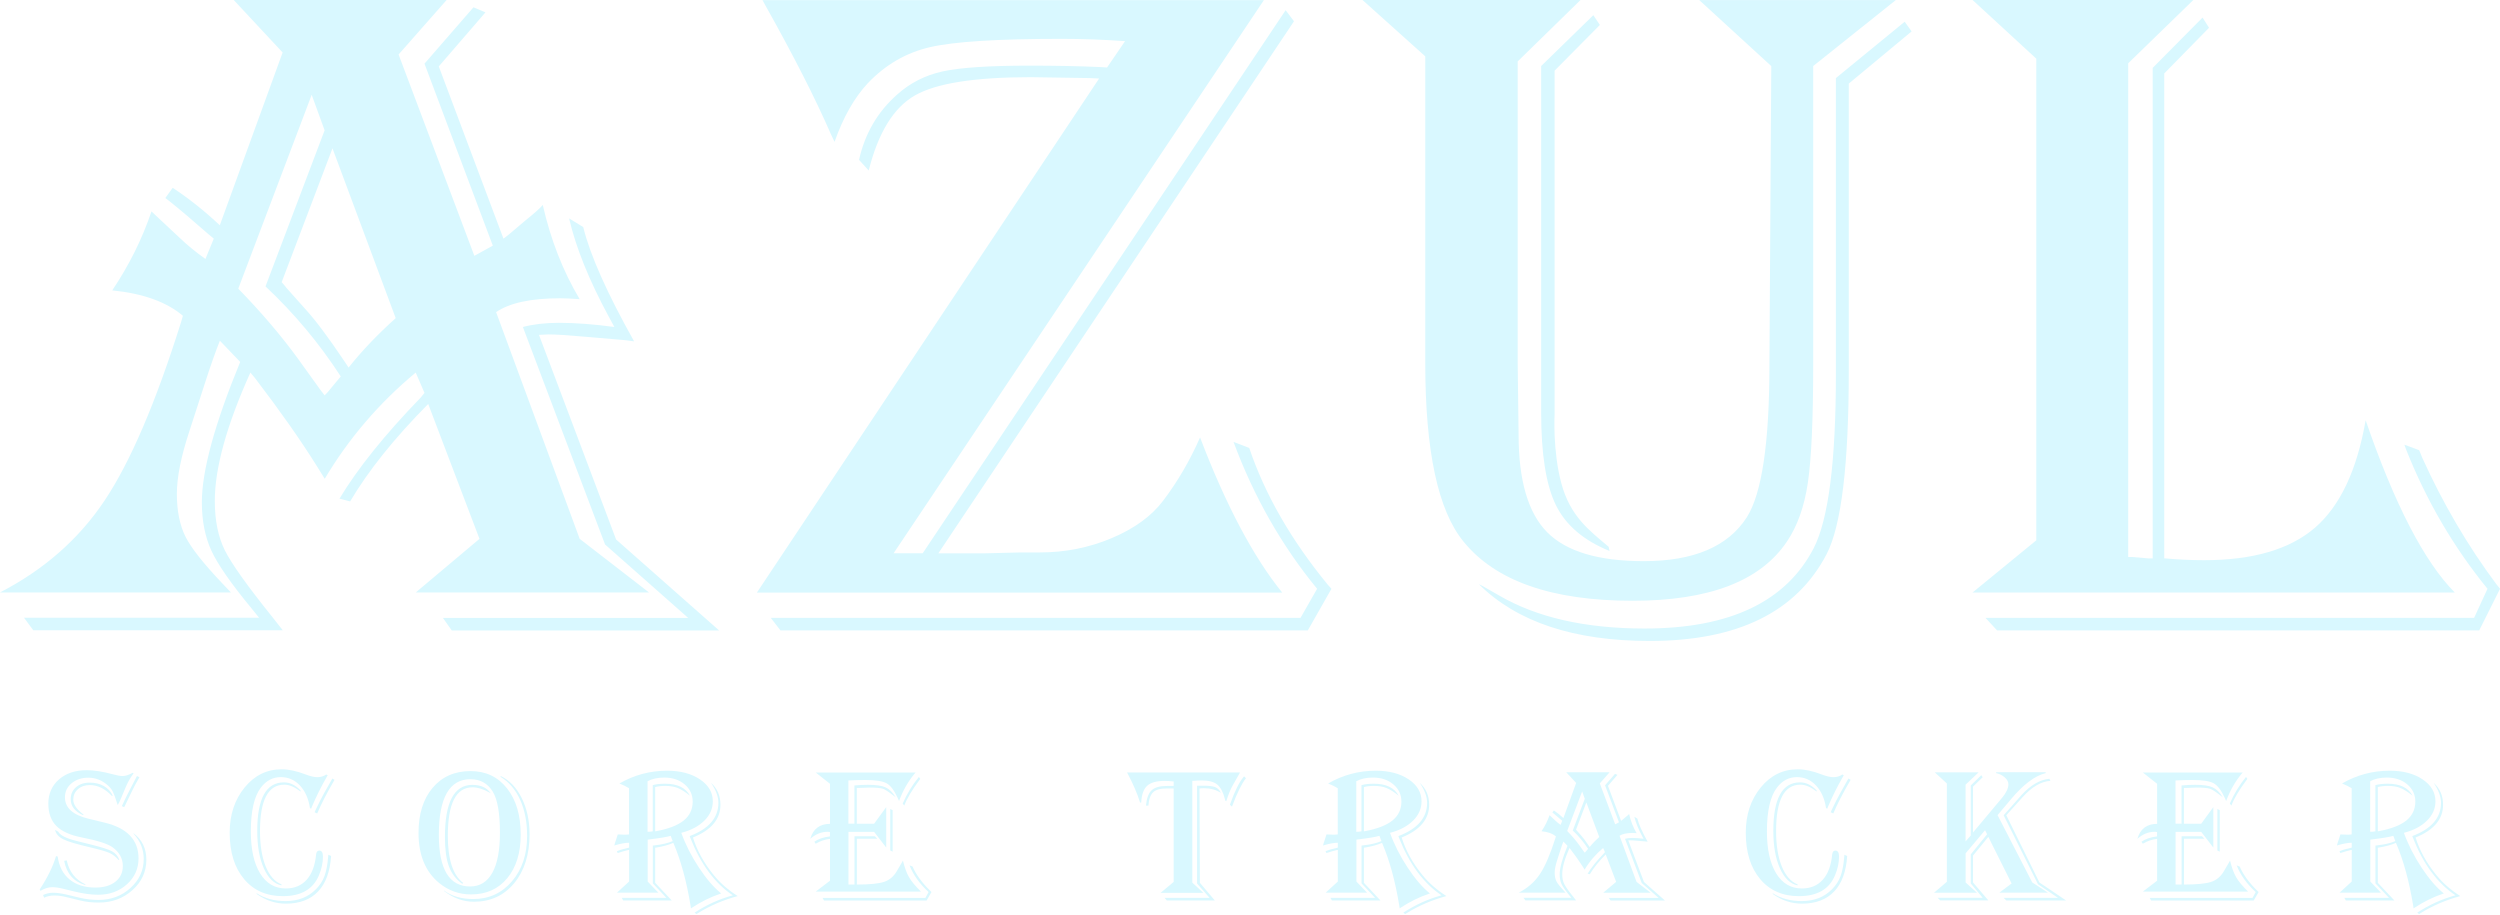
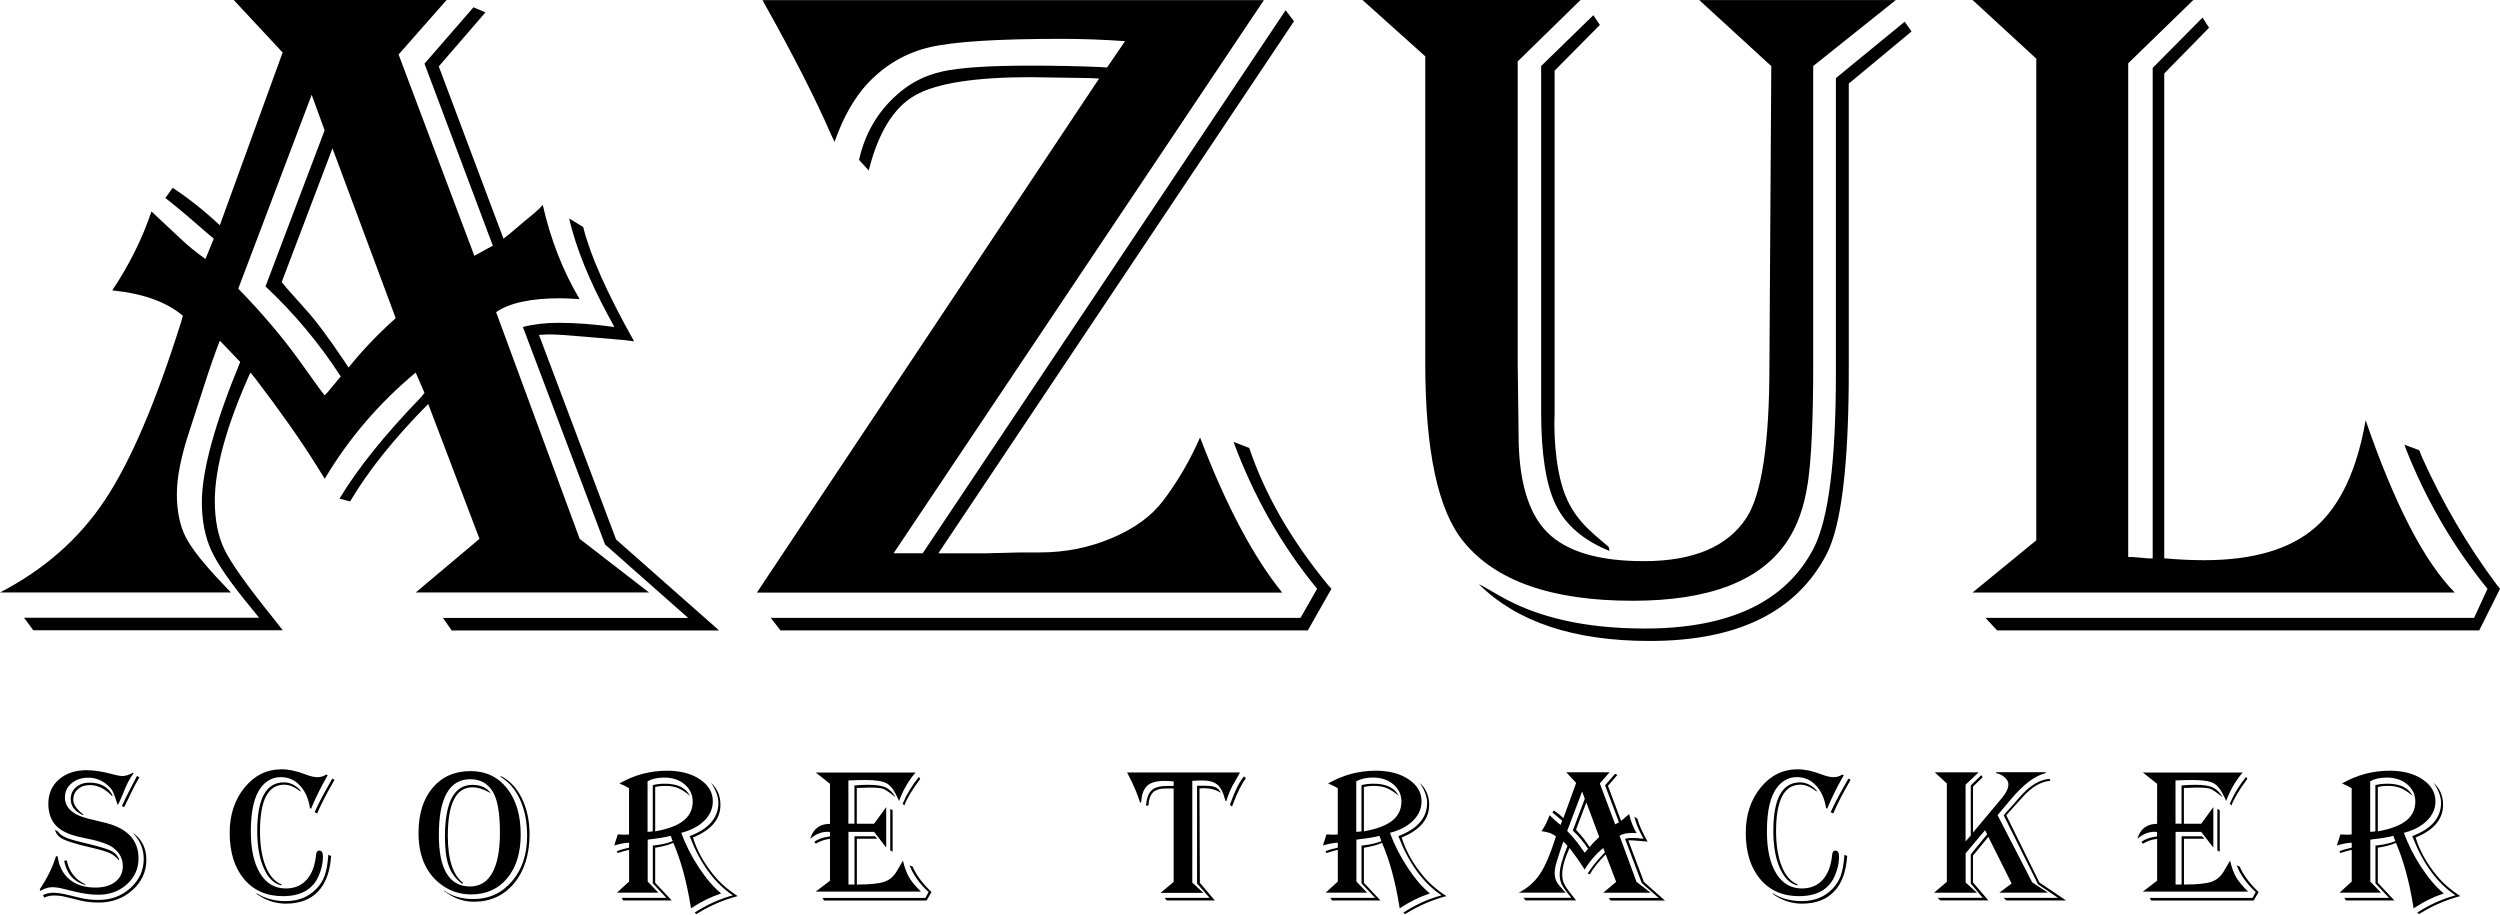
<svg xmlns="http://www.w3.org/2000/svg" id="Ebene_1" viewBox="0 0 390 142.6">
-   <defs>
-     <style>.cls-1{fill:#d9f8ff;}</style>
-   </defs>
  <g>
    <path class="cls-1" d="M69.67,0l-7.49,8.5,11.82,31.41,2.88-1.59-10.66-28.39,7.64-8.79,1.87,.79-7.28,8.43,10.09,26.87c.58-.43,.91-.7,1.01-.79l2.38-2.02c1.44-1.15,2.35-1.97,2.74-2.45,1.25,5.48,3.17,10.37,5.76,14.7-1.39-.1-2.4-.14-3.03-.14-4.56,0-7.9,.72-10.01,2.16l13.04,35.37,10.81,8.36h-36.38l9.94-8.36-8-21.04c-5.28,5.33-9.34,10.4-12.18,15.2l-1.66-.43c2.83-4.71,7.06-9.97,12.68-15.78l.58-.72-1.37-3.17c-5.72,4.76-10.45,10.28-14.19,16.57l-1.3-2.09c-2.5-3.99-5.69-8.53-9.58-13.62l-.72-.86c-3.7,8.21-5.55,14.89-5.55,20.03,0,3.03,.52,5.58,1.55,7.67,1.03,2.09,3.52,5.58,7.46,10.48,.34,.43,.86,1.11,1.59,2.02H5.19l-1.44-1.95H40.42l-1.22-1.51c-3.17-3.84-5.25-6.83-6.23-8.97-.98-2.14-1.48-4.65-1.48-7.53,0-4.9,1.99-12.2,5.98-21.9l-3.17-3.31c-.62,1.54-1.42,3.79-2.38,6.77l-2.38,7.35c-1.3,3.94-1.95,7.2-1.95,9.8s.46,4.92,1.37,6.7c.91,1.78,2.83,4.2,5.76,7.28,.29,.29,.72,.75,1.3,1.37H0c6.87-3.55,12.31-8.33,16.32-14.34,4.01-6,7.98-15.27,11.92-27.81l.29-1.01c-2.55-2.16-6.22-3.48-11.02-3.96,2.64-3.94,4.68-8.04,6.12-12.32,.67,.62,1.08,1.01,1.22,1.15l3.24,3.03c1.1,1.06,2.42,2.14,3.96,3.24l1.3-3.17-.86-.72c-2.4-2.11-4.42-3.82-6.05-5.12l-.65-.5,1.15-1.59c2.55,1.68,4.99,3.63,7.35,5.84l9.8-26.95L36.46,0h33.21Zm-21.04,14.77l-11.46,30.26c3.65,3.75,6.8,7.45,9.44,11.1l3.31,4.61s.29,.36,.72,.94c.43-.43,.67-.7,.72-.79l1.01-1.22c.14-.19,.41-.5,.79-.94-3.36-5.19-7.28-9.87-11.74-14.05l9.22-24.35-2.02-5.55Zm3.24,8.36l-7.93,20.89c.43,.48,.67,.77,.72,.86l2.95,3.31c1.59,1.73,3.6,4.42,6.05,8.07l.72,1.08c2.06-2.59,4.51-5.16,7.35-7.71l-9.87-26.51Zm39.12,12.32c1.06,4.32,3.7,10.26,7.93,17.8-1.06-.14-1.66-.22-1.8-.22l-5.84-.5c-2.64-.24-4.56-.36-5.76-.36-.19,0-.67,.02-1.44,.07l12.03,31.92,16.07,14.19h-41.71l-1.37-1.95h38.26l-12.97-11.46-12.82-33.93c1.63-.43,3.51-.65,5.62-.65,2.59,0,5.48,.22,8.65,.65l-.86-1.59c-3.07-5.67-5.14-10.78-6.2-15.35l2.23,1.37Z" />
    <path class="cls-1" d="M197.18,0l-57.78,86.31h4.54L200.56,1.59l1.3,1.73-55.48,83h7.2l5.69-.14h2.95c3.94,0,7.67-.74,11.2-2.23,3.53-1.49,6.21-3.43,8.03-5.84,2.26-2.98,4.18-6.27,5.76-9.87,4.03,10.57,8.31,18.64,12.82,24.21H118.07L171.46,12.25l-1.44-.07-9.22-.14c-8.74,0-14.77,.95-18.08,2.85-3.31,1.9-5.72,5.8-7.2,11.71l-1.51-1.66c.91-4.08,2.88-7.47,5.91-10.16,2.02-1.82,4.39-3.04,7.13-3.64,2.74-.6,7.25-.9,13.55-.9,3.99,0,7.66,.07,11.02,.22l1.08,.07,2.81-4.11c-3.36-.24-6.68-.36-9.94-.36-9.94,0-16.77,.43-20.5,1.3-3.72,.86-6.95,2.74-9.69,5.62-2.11,2.26-3.84,5.31-5.19,9.15l-.58-1.22c-2.4-5.52-5.81-12.22-10.23-20.1l-.43-.79h78.24Zm10.52,91.86l-3.68,6.48H121.75l-1.51-1.95h82.64l2.59-4.54c-5.52-6.72-9.87-14.36-13.04-22.91l2.45,.94c2.45,7.25,6.53,14.36,12.25,21.33l.58,.65Z" />
    <path class="cls-1" d="M295.76,0l-12.9,10.3V56.84c0,8.55-.28,14.7-.83,18.44-.55,3.75-1.65,6.82-3.28,9.22-4.13,6.15-12.15,9.22-24.06,9.22-12.58,0-21.37-3.07-26.37-9.22-3.99-4.85-5.98-14.14-5.98-27.88V8.79L212.55,0h34.01l-9.8,9.58V56.7l.14,11.1c0,7.16,1.49,12.24,4.47,15.24,2.98,3,8,4.5,15.06,4.5,7.78,0,13.14-2.28,16.07-6.84,2.35-3.7,3.53-11.62,3.53-23.78l.29-46.61-11.24-10.3h30.69Zm2.45,4.9l-9.8,8.14V57.78c0,14.65-1.15,24.21-3.46,28.67-4.71,9.03-13.9,13.54-27.59,13.54-11.82,0-20.7-2.95-26.66-8.86l.58,.29,2.52,1.44c5.91,3.46,13.5,5.19,22.77,5.19,13.26,0,22.05-4.18,26.37-12.54,2.31-4.51,3.46-13.59,3.46-27.23V12.18l10.73-8.79,1.08,1.51Zm-48.63-1.01l-7.06,7.13v53.53s-.33,5.79,1.06,10.89,4.29,7.27,7.37,9.86l.14,.65c-4.03-1.63-6.82-4.01-8.36-7.13-1.54-3.12-2.31-7.95-2.31-14.48V10.3l8.14-7.93,1.01,1.51Z" />
    <path class="cls-1" d="M307.72,0h34.44l-10.16,9.87V86.89h.58l2.59,.22h.65V10.59l7.78-7.85,1.01,1.59-6.99,7.13V87.1c2.16,.19,4.23,.29,6.2,.29,7.64,0,13.41-1.69,17.33-5.08,3.91-3.39,6.54-8.97,7.89-16.75,4.51,13.11,9.15,22.07,13.9,26.87h-75.22l9.94-8.14V9.15l-9.94-9.15Zm82.28,91.86l-3.24,6.48h-75.22l-1.8-1.95h76.22l2.09-4.54c-5.28-6.48-9.51-13.71-12.68-21.69l-.29-.79,2.31,.86,.5,1.22c3.22,7.11,7.06,13.67,11.53,19.67l.58,.72Z" />
  </g>
  <g>
    <path class="cls-1" d="M20.84,120.64c-.51,.68-.91,1.4-1.22,2.14-.6,1.46-.99,2.36-1.19,2.7l-.07,.09c-.04-.11-.07-.19-.09-.25-.27-.88-.5-1.49-.67-1.83s-.44-.67-.79-.98c-.89-.79-1.9-1.19-3.03-1.19-1.04,0-1.91,.29-2.61,.87s-1.04,1.31-1.04,2.19c0,1.64,1.24,2.76,3.71,3.35l2.48,.6c3.53,.85,5.29,2.71,5.29,5.58,0,1.6-.6,2.95-1.81,4.04-1.21,1.09-2.7,1.63-4.48,1.63-1.11,0-2.36-.17-3.74-.51l-1.71-.42c-.69-.17-1.26-.25-1.71-.25-.6,0-1.21,.19-1.85,.57l-.12-.21c1.21-1.83,2.06-3.56,2.55-5.21l.26,.07c.21,1.53,.82,2.72,1.85,3.57s2.37,1.27,4.03,1.27c1.31,0,2.35-.3,3.12-.91s1.16-1.42,1.16-2.45c0-1.18-.54-2.16-1.61-2.93-.77-.55-2.35-1.05-4.75-1.52-1.85-.36-3.18-.96-4.01-1.8s-1.25-2.01-1.25-3.5,.55-2.8,1.66-3.76,2.55-1.44,4.33-1.44c1.14,0,2.48,.21,4,.62,.71,.2,1.24,.29,1.58,.29,.48,0,1-.17,1.57-.5l.16,.07Zm0,9.35c1.33,1.01,1.99,2.38,1.99,4.13,0,1.87-.72,3.44-2.17,4.74s-3.2,1.94-5.27,1.94c-1.05,0-2.01-.11-2.86-.32l-2.34-.57c-.55-.14-1.13-.21-1.76-.21-.56,0-1.07,.11-1.54,.34l-.18-.42c.51-.23,1.03-.35,1.55-.35,.59,0,1.25,.09,2.01,.26l2.26,.54c.9,.21,1.85,.32,2.84,.32,1.95,0,3.62-.62,4.99-1.87s2.06-2.75,2.06-4.52c0-1.49-.53-2.8-1.58-3.93v-.09Zm-12.26-.53l.5,.28c.32,.58,1.26,1.05,2.83,1.44l2.36,.59c1.6,.4,2.67,.74,3.2,1.03s.91,.73,1.14,1.31l-.1,.06c-.44-.51-.92-.88-1.43-1.11-.51-.23-1.5-.52-2.95-.86-2.11-.49-3.53-.91-4.25-1.27s-1.15-.84-1.29-1.46Zm1.83,4.75c.36,1.76,1.33,3,2.9,3.74v.12c-1.82-.53-2.92-1.79-3.3-3.78l.4-.07Zm7.06-10.03c-1.07-1.14-2.23-1.71-3.46-1.71-.74,0-1.36,.21-1.85,.64s-.73,.98-.73,1.64c0,.72,.49,1.46,1.48,2.23l.12,.07-.07,.12c-1.29-.58-1.93-1.41-1.93-2.5,0-.76,.27-1.38,.82-1.86s1.26-.72,2.14-.72,1.57,.18,2.21,.53c.63,.36,1.09,.86,1.38,1.5l-.1,.06Zm4.28-2.92l-.13,.22c-.4,.67-.74,1.32-1.03,1.93-.68,1.44-1.07,2.24-1.16,2.4l-.07,.1-.35-.15,.06-.13c.28-.64,.69-1.48,1.23-2.52l1-1.93,.07-.12,.38,.19Z" />
    <path class="cls-1" d="M51.12,120.94l-.16,.28c-.88,1.53-1.64,3.07-2.29,4.6l-.13,.34-.19-.1c-.22-1.48-.75-2.66-1.57-3.53s-1.81-1.3-2.97-1.3c-1.24,0-2.28,.54-3.11,1.63-1.04,1.35-1.57,3.63-1.57,6.86,0,2.77,.48,4.95,1.44,6.52,.96,1.57,2.3,2.36,4.01,2.36,1.37,0,2.46-.46,3.27-1.37s1.3-2.22,1.46-3.92c.04-.41,.21-.62,.5-.62,.38,0,.57,.32,.57,.95,0,.95-.21,1.93-.64,2.94-.91,2.15-2.78,3.22-5.62,3.22-2.54,0-4.56-.89-6.05-2.67s-2.24-4.19-2.24-7.23c0-2.8,.78-5.15,2.33-7.05s3.48-2.84,5.79-2.84c1.09,0,2.34,.27,3.74,.81,.73,.28,1.34,.42,1.82,.42,.52,0,.98-.14,1.39-.42l.23,.13Zm.53,12.6c-.16,2.42-.83,4.27-2.03,5.53s-2.87,1.9-5.02,1.9c-1.63,0-3.15-.5-4.56-1.51v-.12c1.25,.82,2.76,1.23,4.53,1.23,1.93,0,3.51-.62,4.73-1.86,.6-.61,1.04-1.28,1.32-2.04s.47-1.75,.57-2.99l.03-.34,.42,.19Zm-4.78-10.06c-.89-.71-1.73-1.07-2.52-1.07-2.53,0-3.79,2.41-3.79,7.24,0,2.2,.29,4.03,.88,5.49s1.41,2.4,2.48,2.83v.15c-1.15-.23-2.07-1.12-2.76-2.66-.69-1.54-1.03-3.48-1.03-5.84,0-5.05,1.39-7.57,4.16-7.57,.94,0,1.8,.42,2.59,1.25v.19Zm5.32-1.83l-.16,.28c-1.06,1.82-1.91,3.47-2.55,4.97l-.4-.19,.16-.37c.49-1.03,.92-1.88,1.29-2.55l1.17-2.08,.15-.26,.34,.21Z" />
    <path class="cls-1" d="M73.41,120.29c2.37,0,4.27,.9,5.69,2.7,1.42,1.8,2.13,4.2,2.13,7.21,0,2.84-.7,5.11-2.1,6.8-1.4,1.69-3.28,2.53-5.65,2.53-1.87,0-3.53-.6-4.98-1.79-2.14-1.76-3.21-4.36-3.21-7.81,0-2.95,.73-5.29,2.2-7.03s3.44-2.61,5.92-2.61Zm0,1.26c-3.3,0-4.95,2.9-4.95,8.7,0,5.36,1.63,8.04,4.88,8.04,1.51,0,2.67-.71,3.46-2.13s1.19-3.5,1.19-6.23c0-3.1-.38-5.25-1.14-6.47-.8-1.27-1.94-1.9-3.43-1.9Zm4.67-.51c1.4,.67,2.5,1.83,3.31,3.46s1.22,3.52,1.22,5.65c0,3.14-.8,5.68-2.39,7.62-1.6,1.93-3.69,2.9-6.29,2.9-1.66,0-3.21-.56-4.66-1.68v-.07c1.21,.89,2.73,1.33,4.56,1.33,2.45,0,4.46-.92,6.04-2.77s2.36-4.2,2.36-7.08c0-2.14-.36-4.01-1.08-5.61-.72-1.6-1.74-2.8-3.05-3.59v-.16Zm-1.54,2.71l-.25-.15c-.94-.52-1.8-.78-2.58-.78-2.57,0-3.85,2.52-3.85,7.57,0,3.69,.8,6.14,2.39,7.34l-.13,.15c-.98-.69-1.67-1.6-2.09-2.73s-.62-2.65-.62-4.58c0-5.42,1.43-8.13,4.28-8.13,1.3,0,2.25,.43,2.86,1.3Z" />
    <path class="cls-1" d="M96.6,122.24c2.31-1.34,4.8-2.01,7.47-2.01,2.07,0,3.78,.45,5.12,1.35s2.01,2.04,2.01,3.43c0,1.13-.44,2.14-1.32,3.01s-2.08,1.51-3.6,1.9c.67,1.86,1.59,3.66,2.75,5.42,1.16,1.76,2.32,3.11,3.48,4.04l-.22,.07c-1.46,.5-2.88,1.2-4.28,2.11l-.22,.15-.07-.47c-.62-3.78-1.5-6.98-2.62-9.61l-.06-.15c-.67,.31-1.58,.56-2.71,.75h-.12v5.49l2.58,2.75h-7.57l-.23-.4h6.97l-2.12-2.26v-5.9l.31-.04c1.11-.12,2.05-.34,2.8-.66-.06-.12-.09-.19-.1-.22l-.15-.42s-.03-.09-.07-.18c-.61,.18-1.75,.37-3.43,.57l-.16,.03v6.53l1.67,1.74h-6.47l1.9-1.74v-4.92h-.12c-.57,.14-1.08,.28-1.54,.44l-.12,.04-.13-.29c.43-.17,.77-.28,1.01-.34l.78-.19,.12-.03v-.76c-.58,0-1.29,.13-2.15,.38l-.16,.06c.02-.14,.12-.45,.29-.95,.02-.04,.09-.26,.21-.66l.04-.13c.44,.03,.78,.04,1.03,.04,.26,0,.51-.01,.73-.04v-7.21c-.45-.27-.91-.5-1.39-.69l-.12-.04Zm4.42-.38v7.9c.28,0,.55-.02,.81-.07v-7.21c.54-.15,1.18-.22,1.93-.22,1.9,0,3.2,.62,3.88,1.88-.72-.59-1.36-.99-1.9-1.21s-1.2-.33-1.96-.33c-.6,0-1.12,.06-1.57,.18v6.91l.16-.03c1.92-.35,3.35-.91,4.29-1.66,.93-.76,1.4-1.74,1.4-2.95,0-1.08-.42-1.98-1.26-2.69s-1.9-1.06-3.18-1.06c-1.03,0-1.89,.19-2.59,.57Zm7.08,8.79c.62,2.01,1.7,3.98,3.27,5.9,.98,1.2,2.21,2.28,3.71,3.24-2.24,.6-4.34,1.5-6.3,2.72l-.13,.09-.29-.23c1.87-1.22,3.85-2.12,5.96-2.7-2.81-1.88-5.02-4.87-6.64-8.99l-.09-.25c2.99-1.13,4.48-2.86,4.48-5.19,0-.96-.39-2-1.16-3.13,.99,.9,1.48,2.04,1.48,3.43,0,2.25-1.43,3.95-4.29,5.11Z" />
    <path class="cls-1" d="M142.85,120.48l-.23,.28c-1,1.22-1.79,2.62-2.37,4.2-.1-.22-.17-.39-.22-.5-.54-1.17-1.11-1.93-1.73-2.27s-1.72-.51-3.31-.51c-.73,0-1.61,.02-2.64,.07v6.74h.94v-5.96c.74-.07,1.45-.1,2.12-.1,1.24,0,2.15,.13,2.74,.4s1.11,.78,1.57,1.54c-.14-.1-.23-.17-.29-.22-.79-.62-1.36-1-1.71-1.11s-1.04-.18-2.08-.18c-.31,0-.87,.02-1.67,.06h-.31v5.58h2.7l1.89-2.59v6.31l-1.89-2.45h-4v8.22h.94v-7.53h3.18l.38,.38h-3.19v7.15c1.99,0,3.41-.14,4.25-.42s1.5-.84,1.98-1.67l.78-1.33c.03-.06,.09-.17,.18-.32,.25,1.07,.57,1.93,.94,2.58s1,1.4,1.87,2.26h-16.42l2.23-1.7v-6.53c-.82,.1-1.56,.35-2.23,.76l-.21-.31c.6-.43,1.41-.71,2.43-.83v-.69c-.17-.02-.28-.03-.35-.03-1,0-1.9,.37-2.72,1.1,.45-1.56,1.47-2.34,3.08-2.34v-6.25l-2.23-1.76h15.63Zm2.46,18.68l-.76,1.32h-16l-.23-.4h16.04l.5-.92c-1.41-1.3-2.4-2.69-2.97-4.16l.47,.18c.54,1.25,1.45,2.5,2.72,3.75l.23,.23Zm-6.06-12.77v6.47l-.37-.19v-6.47l.37,.19Zm4.31-4.88l-.1,.13c-1.19,1.6-1.99,2.94-2.39,4.03l-.25-.31c.65-1.51,1.5-2.9,2.53-4.16l.21,.31Z" />
    <path class="cls-1" d="M193.45,120.48c-.09,.17-.15,.28-.18,.34l-1,1.76c-.34,.62-.66,1.41-.95,2.34l-.03,.07-.15-.1-.04-.19c-.28-1.11-.69-1.88-1.21-2.31s-1.32-.64-2.39-.64c-.44,0-.88,.02-1.32,.06h-.18v15.88l1.73,1.6h-6.69l2.05-1.71v-14.58h-1.04c-1.01-.01-1.72,.18-2.15,.58-.42,.4-.68,1.09-.75,2.09h-.38c.11-1.14,.4-1.94,.89-2.39,.48-.45,1.28-.67,2.39-.67h1.04v-.7c-.5-.06-.97-.09-1.42-.09-1.26,0-2.17,.26-2.72,.77s-.86,1.38-.92,2.6h-.18c-.42-1.36-1.07-2.87-1.95-4.54l-.09-.15h17.64Zm-2.99,3.21c-.75-.49-1.63-.73-2.64-.73-.22,0-.46,.01-.7,.04l.06,14.72,2.33,2.75h-7.49l-.34-.4h7.02l-1.96-2.24v-15.26h.79c.95-.01,1.62,.06,2.01,.21,.4,.15,.7,.45,.92,.9Zm3.91-2.29c-.67,.86-1.38,2.29-2.12,4.28l-.06,.15-.32-.28,.04-.13c.72-2.02,1.42-3.43,2.09-4.22l.07-.09,.29,.29Z" />
    <path class="cls-1" d="M207.16,122.24c2.31-1.34,4.8-2.01,7.47-2.01,2.07,0,3.78,.45,5.12,1.35s2.01,2.04,2.01,3.43c0,1.13-.44,2.14-1.32,3.01s-2.08,1.51-3.6,1.9c.67,1.86,1.59,3.66,2.75,5.42,1.16,1.76,2.32,3.11,3.48,4.04l-.22,.07c-1.46,.5-2.88,1.2-4.28,2.11l-.22,.15-.07-.47c-.62-3.78-1.5-6.98-2.62-9.61l-.06-.15c-.67,.31-1.58,.56-2.71,.75h-.12v5.49l2.58,2.75h-7.57l-.23-.4h6.97l-2.12-2.26v-5.9l.31-.04c1.11-.12,2.05-.34,2.8-.66-.06-.12-.09-.19-.1-.22l-.15-.42s-.03-.09-.07-.18c-.61,.18-1.75,.37-3.43,.57l-.16,.03v6.53l1.67,1.74h-6.47l1.9-1.74v-4.92h-.12c-.57,.14-1.08,.28-1.54,.44l-.12,.04-.13-.29c.43-.17,.77-.28,1.01-.34l.78-.19,.12-.03v-.76c-.58,0-1.29,.13-2.15,.38l-.16,.06c.02-.14,.12-.45,.29-.95,.02-.04,.09-.26,.21-.66l.04-.13c.44,.03,.78,.04,1.03,.04,.26,0,.51-.01,.73-.04v-7.21c-.45-.27-.91-.5-1.39-.69l-.12-.04Zm4.42-.38v7.9c.28,0,.55-.02,.81-.07v-7.21c.54-.15,1.18-.22,1.93-.22,1.9,0,3.2,.62,3.88,1.88-.72-.59-1.36-.99-1.9-1.21s-1.2-.33-1.96-.33c-.6,0-1.12,.06-1.57,.18v6.91l.16-.03c1.92-.35,3.35-.91,4.29-1.66,.93-.76,1.4-1.74,1.4-2.95,0-1.08-.42-1.98-1.26-2.69s-1.9-1.06-3.18-1.06c-1.03,0-1.89,.19-2.59,.57Zm7.08,8.79c.62,2.01,1.7,3.98,3.27,5.9,.98,1.2,2.21,2.28,3.71,3.24-2.24,.6-4.34,1.5-6.3,2.72l-.13,.09-.29-.23c1.87-1.22,3.85-2.12,5.96-2.7-2.81-1.88-5.02-4.87-6.64-8.99l-.09-.25c2.99-1.13,4.48-2.86,4.48-5.19,0-.96-.39-2-1.16-3.13,.99,.9,1.48,2.04,1.48,3.43,0,2.25-1.43,3.95-4.29,5.11Z" />
    <path class="cls-1" d="M251.09,120.48l-1.52,1.73,2.4,6.39,.59-.32-2.17-5.77,1.55-1.79,.38,.16-1.48,1.71,2.05,5.46c.12-.09,.19-.14,.21-.16l.48-.41c.29-.23,.48-.4,.56-.5,.25,1.11,.64,2.11,1.17,2.99-.28-.02-.49-.03-.62-.03-.93,0-1.61,.15-2.04,.44l2.65,7.19,2.2,1.7h-7.4l2.02-1.7-1.63-4.28c-1.07,1.08-1.9,2.11-2.48,3.09l-.34-.09c.58-.96,1.44-2.03,2.58-3.21l.12-.15-.28-.64c-1.16,.97-2.12,2.09-2.89,3.37l-.26-.42c-.51-.81-1.16-1.73-1.95-2.77l-.15-.18c-.75,1.67-1.13,3.03-1.13,4.07,0,.62,.1,1.14,.32,1.56,.21,.42,.71,1.14,1.52,2.13,.07,.09,.18,.22,.32,.41h-7.91l-.29-.4h7.46l-.25-.31c-.64-.78-1.07-1.39-1.27-1.82s-.3-.94-.3-1.53c0-1,.41-2.48,1.22-4.45l-.64-.67c-.13,.31-.29,.77-.48,1.38l-.48,1.49c-.26,.8-.4,1.46-.4,1.99s.09,1,.28,1.36,.58,.85,1.17,1.48c.06,.06,.15,.15,.26,.28h-7.32c1.4-.72,2.5-1.69,3.32-2.92,.81-1.22,1.62-3.11,2.42-5.65l.06-.21c-.52-.44-1.26-.71-2.24-.81,.54-.8,.95-1.64,1.25-2.5,.14,.13,.22,.21,.25,.23l.66,.62c.22,.21,.49,.43,.81,.66l.26-.64-.18-.15c-.49-.43-.9-.78-1.23-1.04l-.13-.1,.23-.32c.52,.34,1.02,.74,1.49,1.19l1.99-5.48-1.55-1.67h6.75Zm-4.28,3l-2.33,6.15c.74,.76,1.38,1.51,1.92,2.26l.67,.94s.06,.07,.15,.19c.09-.09,.14-.14,.15-.16l.21-.25s.08-.1,.16-.19c-.68-1.05-1.48-2.01-2.39-2.86l1.88-4.95-.41-1.13Zm.66,1.7l-1.61,4.25c.09,.1,.14,.16,.15,.18l.6,.67c.32,.35,.73,.9,1.23,1.64l.15,.22c.42-.53,.92-1.05,1.49-1.57l-2.01-5.39Zm7.95,2.5c.21,.88,.75,2.08,1.61,3.62-.21-.03-.34-.04-.37-.04l-1.19-.1c-.54-.05-.93-.07-1.17-.07-.04,0-.14,0-.29,.01l2.45,6.49,3.27,2.89h-8.48l-.28-.4h7.78l-2.64-2.33-2.61-6.9c.33-.09,.71-.13,1.14-.13,.53,0,1.11,.04,1.76,.13l-.18-.32c-.62-1.15-1.04-2.19-1.26-3.12l.45,.28Z" />
    <path class="cls-1" d="M287.63,120.94l-.16,.28c-.88,1.53-1.64,3.07-2.29,4.6l-.13,.34-.19-.1c-.22-1.48-.75-2.66-1.57-3.53s-1.81-1.3-2.97-1.3c-1.24,0-2.28,.54-3.11,1.63-1.04,1.35-1.57,3.63-1.57,6.86,0,2.77,.48,4.95,1.44,6.52,.96,1.57,2.3,2.36,4.01,2.36,1.37,0,2.46-.46,3.27-1.37s1.3-2.22,1.46-3.92c.04-.41,.21-.62,.5-.62,.38,0,.57,.32,.57,.95,0,.95-.21,1.93-.64,2.94-.91,2.15-2.78,3.22-5.62,3.22-2.54,0-4.56-.89-6.05-2.67s-2.24-4.19-2.24-7.23c0-2.8,.78-5.15,2.33-7.05s3.48-2.84,5.79-2.84c1.09,0,2.34,.27,3.74,.81,.73,.28,1.34,.42,1.82,.42,.52,0,.98-.14,1.39-.42l.23,.13Zm.53,12.6c-.16,2.42-.83,4.27-2.03,5.53s-2.87,1.9-5.02,1.9c-1.63,0-3.15-.5-4.56-1.51v-.12c1.25,.82,2.76,1.23,4.53,1.23,1.93,0,3.51-.62,4.73-1.86,.6-.61,1.04-1.28,1.32-2.04s.47-1.75,.57-2.99l.03-.34,.42,.19Zm-4.78-10.06c-.89-.71-1.73-1.07-2.52-1.07-2.53,0-3.79,2.41-3.79,7.24,0,2.2,.29,4.03,.88,5.49s1.41,2.4,2.48,2.83v.15c-1.15-.23-2.07-1.12-2.76-2.66-.69-1.54-1.03-3.48-1.03-5.84,0-5.05,1.39-7.57,4.16-7.57,.94,0,1.8,.42,2.59,1.25v.19Zm5.32-1.83l-.16,.28c-1.06,1.82-1.91,3.47-2.55,4.97l-.4-.19,.16-.37c.49-1.03,.92-1.88,1.29-2.55l1.17-2.08,.15-.26,.34,.21Z" />
    <path class="cls-1" d="M301.81,120.48h6.86l-2.04,1.93v8.85l.81-.92v-7.81l1.64-1.6,.22,.32-1.51,1.46v7.16l4.54-5.42c.65-.78,.98-1.48,.98-2.11,0-.37-.19-.73-.56-1.06s-.82-.56-1.35-.67v-.15h7.72v.15c-1.69,.41-3.51,1.79-5.46,4.13l-2.04,2.42,5.41,10.5,2.46,1.6h-7.6l1.92-1.44-3.63-7.27-2.39,2.92v4.19l2.39,2.8h-7.51l-.4-.4h7.03l-1.86-2.24v-4.54l2.55-3.13-.32-.64-3.03,3.6v4.56l1.77,1.6h-6.71l2.01-1.71v-15.34l-1.89-1.74Zm18.05,1.33c-1.45,.1-2.89,.94-4.32,2.53l-2.56,2.84,5.17,10.49,4.15,2.8h-9.32l-.41-.4h8.48l-3.12-2.12-5.36-10.77,2.72-3.08c1.43-1.59,2.9-2.46,4.41-2.61l.16,.31Z" />
    <path class="cls-1" d="M349.88,120.48l-.23,.28c-1,1.22-1.79,2.62-2.37,4.2-.1-.22-.17-.39-.22-.5-.54-1.17-1.11-1.93-1.73-2.27s-1.72-.51-3.31-.51c-.73,0-1.61,.02-2.64,.07v6.74h.94v-5.96c.74-.07,1.45-.1,2.12-.1,1.24,0,2.15,.13,2.74,.4s1.11,.78,1.57,1.54c-.14-.1-.23-.17-.29-.22-.79-.62-1.36-1-1.71-1.11s-1.04-.18-2.08-.18c-.31,0-.87,.02-1.67,.06h-.31v5.58h2.7l1.89-2.59v6.31l-1.89-2.45h-4v8.22h.94v-7.53h3.18l.38,.38h-3.19v7.15c1.99,0,3.41-.14,4.25-.42s1.5-.84,1.98-1.67l.78-1.33c.03-.06,.09-.17,.18-.32,.25,1.07,.57,1.93,.94,2.58s1,1.4,1.87,2.26h-16.42l2.23-1.7v-6.53c-.82,.1-1.56,.35-2.23,.76l-.21-.31c.6-.43,1.41-.71,2.43-.83v-.69c-.17-.02-.28-.03-.35-.03-1,0-1.9,.37-2.72,1.1,.45-1.56,1.47-2.34,3.08-2.34v-6.25l-2.23-1.76h15.63Zm2.46,18.68l-.76,1.32h-16l-.23-.4h16.04l.5-.92c-1.41-1.3-2.4-2.69-2.97-4.16l.47,.18c.54,1.25,1.45,2.5,2.72,3.75l.23,.23Zm-6.06-12.77v6.47l-.37-.19v-6.47l.37,.19Zm4.31-4.88l-.1,.13c-1.19,1.6-1.99,2.94-2.39,4.03l-.25-.31c.65-1.51,1.5-2.9,2.53-4.16l.21,.31Z" />
    <path class="cls-1" d="M365.33,122.24c2.31-1.34,4.8-2.01,7.47-2.01,2.07,0,3.78,.45,5.12,1.35s2.01,2.04,2.01,3.43c0,1.13-.44,2.14-1.32,3.01s-2.08,1.51-3.6,1.9c.67,1.86,1.59,3.66,2.75,5.42,1.16,1.76,2.32,3.11,3.48,4.04l-.22,.07c-1.46,.5-2.88,1.2-4.28,2.11l-.22,.15-.07-.47c-.62-3.78-1.5-6.98-2.62-9.61l-.06-.15c-.67,.31-1.58,.56-2.71,.75h-.12v5.49l2.58,2.75h-7.57l-.23-.4h6.97l-2.12-2.26v-5.9l.31-.04c1.11-.12,2.05-.34,2.8-.66-.06-.12-.09-.19-.1-.22l-.15-.42s-.03-.09-.07-.18c-.61,.18-1.75,.37-3.43,.57l-.16,.03v6.53l1.67,1.74h-6.47l1.9-1.74v-4.92h-.12c-.57,.14-1.08,.28-1.54,.44l-.12,.04-.13-.29c.43-.17,.77-.28,1.01-.34l.78-.19,.12-.03v-.76c-.58,0-1.29,.13-2.15,.38l-.16,.06c.02-.14,.12-.45,.29-.95,.02-.04,.09-.26,.21-.66l.04-.13c.44,.03,.78,.04,1.03,.04,.26,0,.51-.01,.73-.04v-7.21c-.45-.27-.91-.5-1.39-.69l-.12-.04Zm4.42-.38v7.9c.28,0,.55-.02,.81-.07v-7.21c.54-.15,1.18-.22,1.93-.22,1.9,0,3.2,.62,3.88,1.88-.72-.59-1.36-.99-1.9-1.21s-1.2-.33-1.96-.33c-.6,0-1.12,.06-1.57,.18v6.91l.16-.03c1.92-.35,3.35-.91,4.29-1.66,.93-.76,1.4-1.74,1.4-2.95,0-1.08-.42-1.98-1.26-2.69s-1.9-1.06-3.18-1.06c-1.03,0-1.89,.19-2.59,.57Zm7.08,8.79c.62,2.01,1.7,3.98,3.27,5.9,.98,1.2,2.21,2.28,3.71,3.24-2.24,.6-4.34,1.5-6.3,2.72l-.13,.09-.29-.23c1.87-1.22,3.85-2.12,5.96-2.7-2.81-1.88-5.02-4.87-6.64-8.99l-.09-.25c2.99-1.13,4.48-2.86,4.48-5.19,0-.96-.39-2-1.16-3.13,.99,.9,1.48,2.04,1.48,3.43,0,2.25-1.43,3.95-4.29,5.11Z" />
  </g>
</svg>
